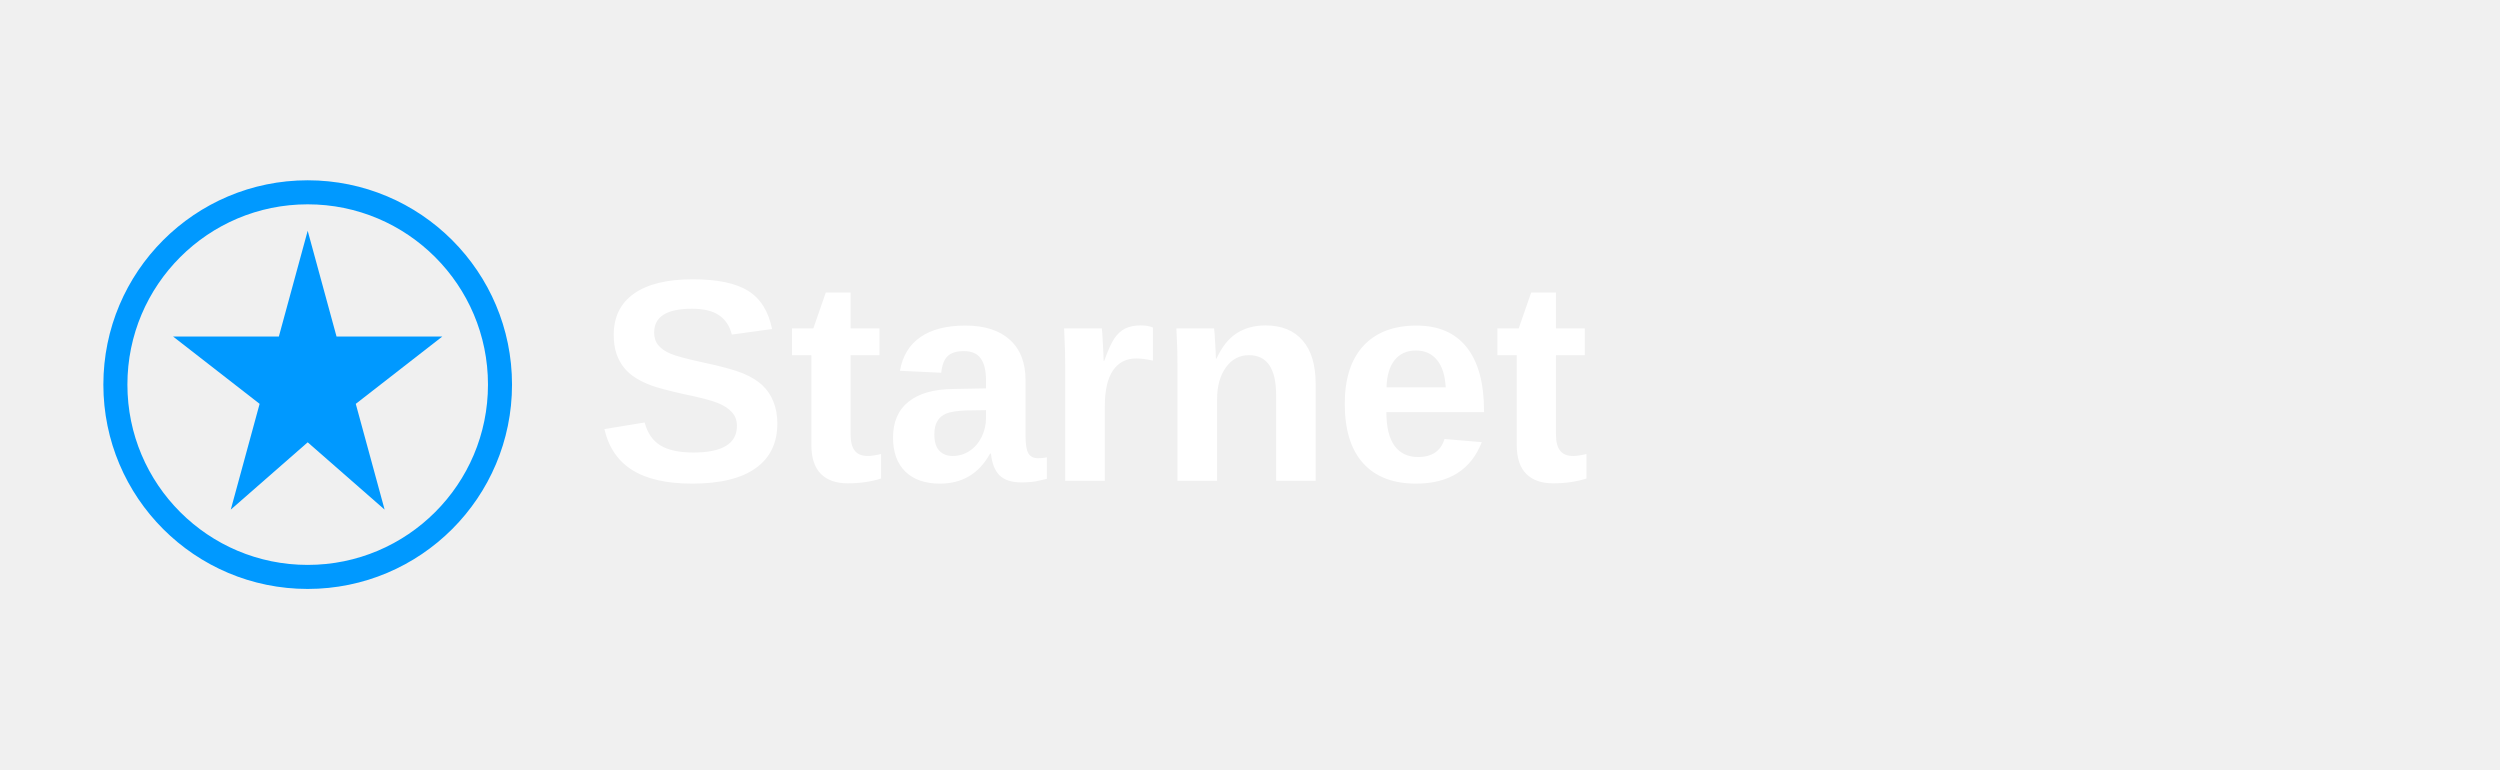
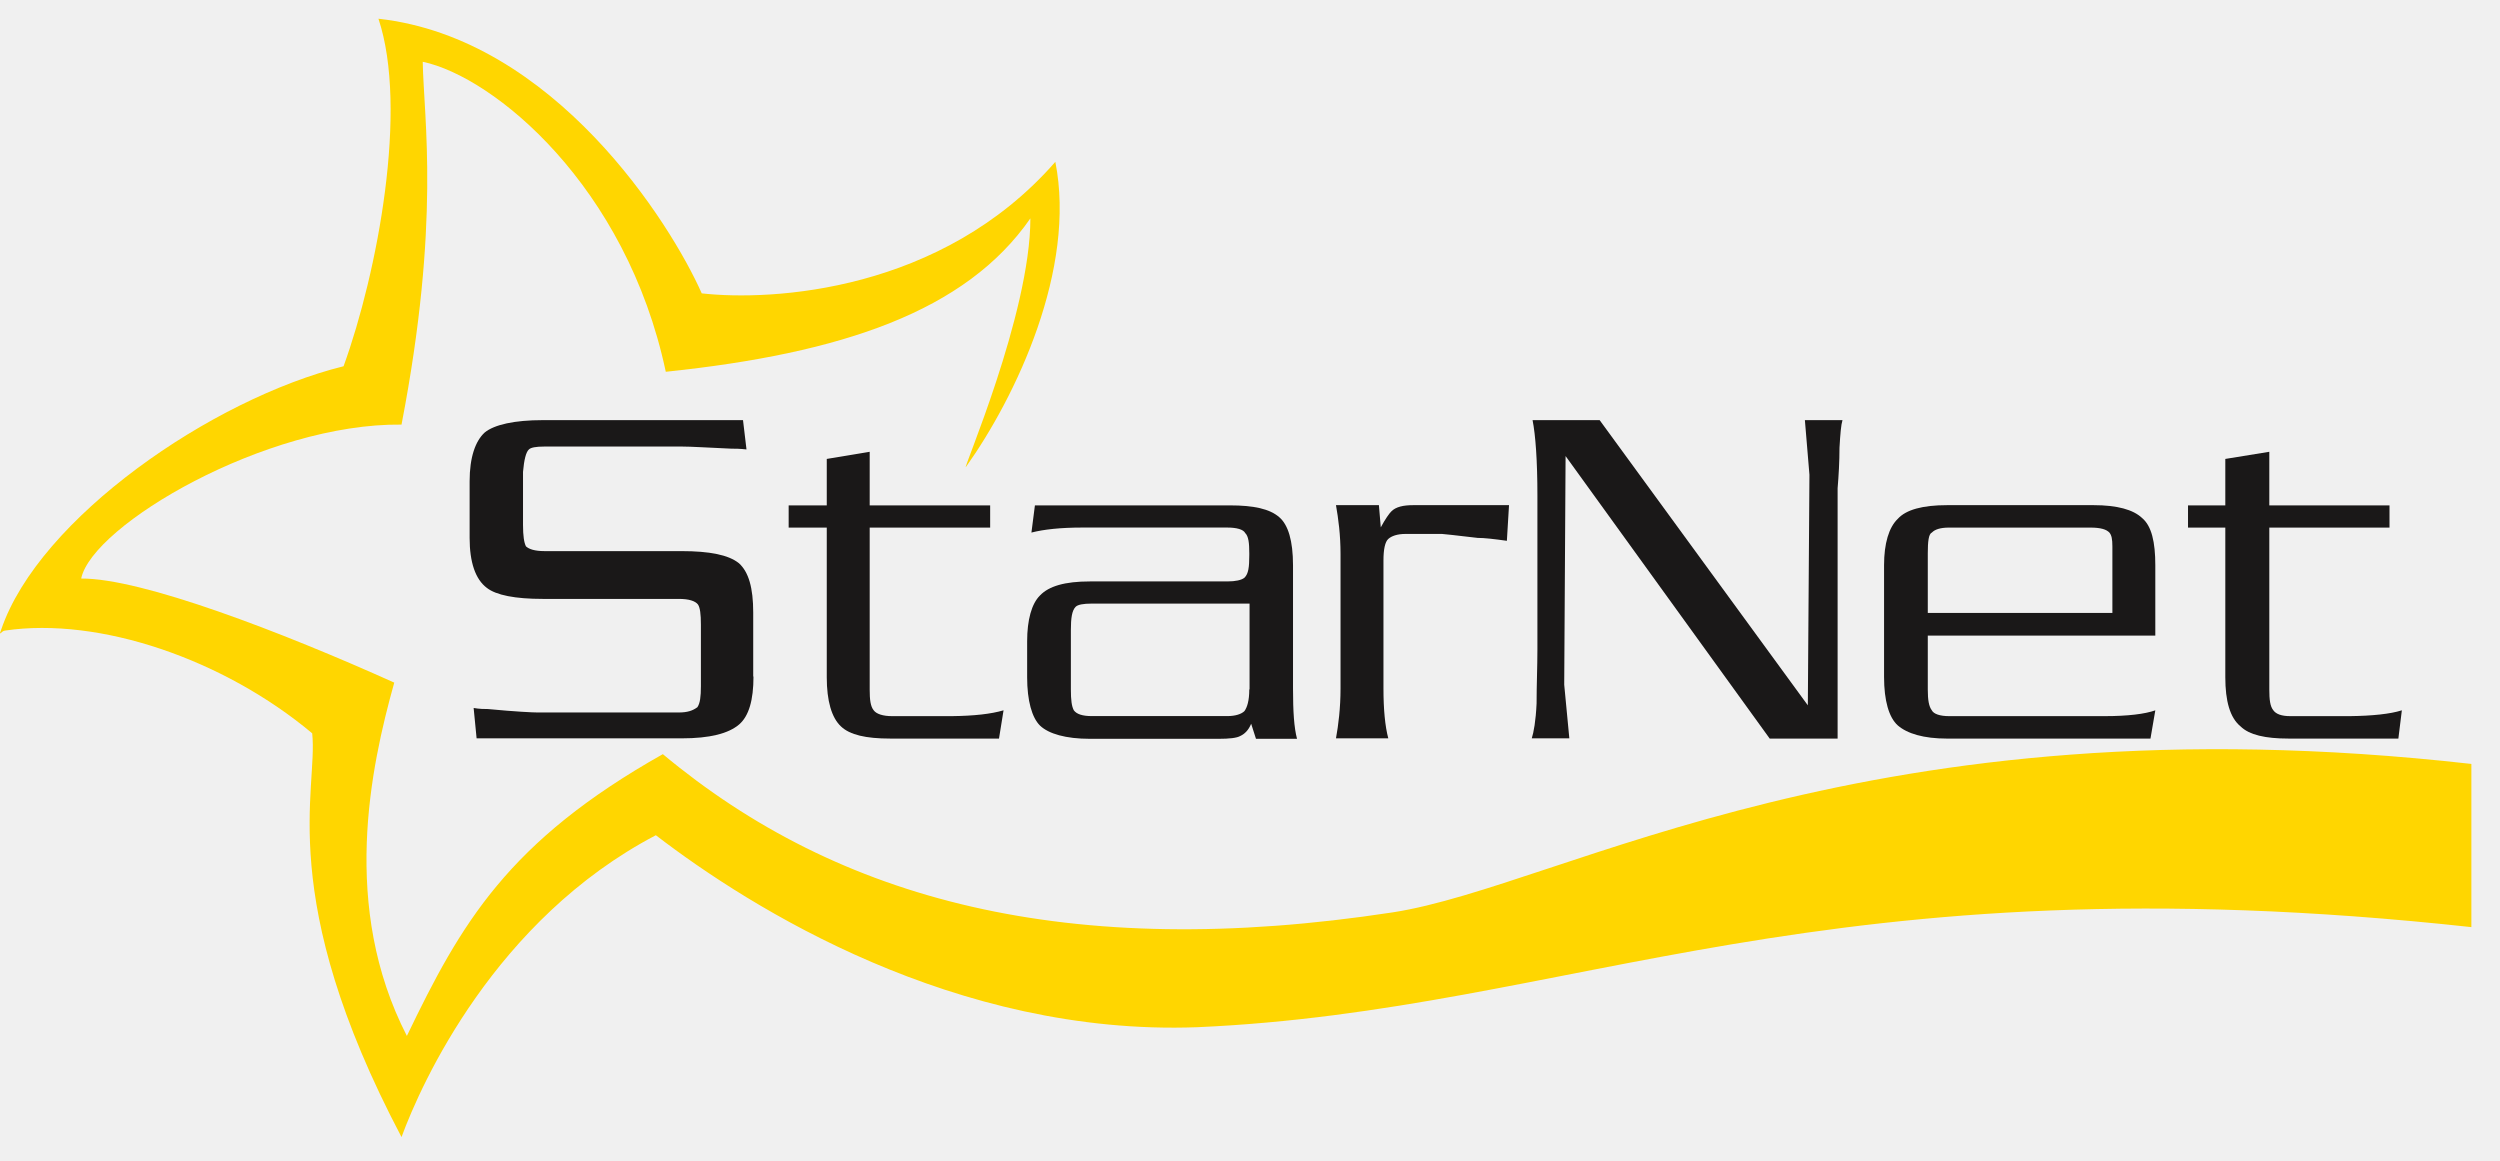
- <svg xmlns="http://www.w3.org/2000/svg" viewBox="0 0 260 80">
-   <circle cx="32" cy="40" r="20" fill="none" stroke="#0099FF" stroke-width="2.5" />
-   <polygon points="32,24 35,35 46,35 37,42 40,53 32,46 24,53 27,42 18,35 29,35" fill="#0099FF" />
-   <text x="62" y="50" font-family="Helvetica Neue,Arial,sans-serif" font-size="30" font-weight="700" fill="#FFFFFF">Starnet</text>
+ <svg xmlns="http://www.w3.org/2000/svg" width="112" height="52" viewBox="0 0 112 52" fill="none">
+   <path d="M16.954 0.839C18.3 4.861 16.918 12.196 15.392 16.408C9.478 17.875 1.75 23.222 0.055 28.203C-0.089 28.569 0.079 28.25 0.223 28.25C4.454 27.623 10.031 29.539 13.986 32.852C14.262 35.384 12.291 40.128 17.988 50.941C18.878 48.515 22.183 41.192 29.382 37.418C33.649 40.695 42.796 46.421 53.638 46.019C70.537 45.274 81.571 38.353 110.718 41.535V34.224C83.614 31.16 70.056 39.69 62.4 40.873C47.856 43.097 37.556 40.34 29.695 33.786C22.76 37.691 20.656 41.358 18.228 46.41C15.26 40.636 16.594 34.402 17.663 30.581C12.639 28.321 6.341 25.896 3.637 25.919C4.13 23.529 11.918 18.951 17.988 19.022C19.743 9.913 18.986 5.358 18.938 2.767C22.123 3.442 28.06 8.316 29.827 16.656C37.736 15.828 43.277 13.947 46.161 9.783C46.161 14.089 43.048 21.223 43.277 20.915C45.525 17.756 48.229 12.042 47.279 7.251C42.195 13.072 34.599 13.497 31.438 13.143C30.055 10.019 24.839 1.714 16.954 0.839Z" fill="#FFD600" />
+   <path d="M57.927 30.839V25.326C57.927 24.226 57.711 23.516 57.314 23.173C56.881 22.794 56.16 22.641 55.102 22.641H46.364L46.208 23.859C46.761 23.717 47.506 23.634 48.504 23.634H54.97C55.403 23.634 55.703 23.717 55.787 23.883C55.932 24.025 55.968 24.32 55.968 24.782V24.865C55.968 25.409 55.932 25.705 55.751 25.882C55.619 25.989 55.355 26.048 54.982 26.048H48.828C47.698 26.048 46.989 26.261 46.593 26.675C46.22 27.041 46.016 27.763 46.016 28.733V30.342C46.016 31.395 46.232 32.152 46.593 32.507C46.977 32.874 47.746 33.099 48.828 33.099H54.597C55.066 33.099 55.415 33.063 55.571 32.968C55.751 32.886 55.932 32.72 56.052 32.424L56.268 33.099H58.107C57.975 32.602 57.927 31.892 57.927 30.839ZM55.968 30.886C55.968 31.395 55.871 31.691 55.751 31.857C55.619 31.987 55.355 32.081 54.982 32.081H48.912C48.48 32.081 48.227 31.987 48.107 31.821C48.011 31.643 47.975 31.36 47.975 30.886V28.225C47.975 27.692 48.023 27.349 48.191 27.183C48.287 27.089 48.528 27.041 48.912 27.041H55.98V30.886H55.968Z" fill="#1A1818" />
+   <path d="M96.558 28.475V25.328C96.558 24.275 96.39 23.566 95.969 23.21C95.572 22.832 94.851 22.631 93.793 22.631H87.231C86.137 22.631 85.392 22.832 85.019 23.246C84.623 23.625 84.406 24.346 84.406 25.316V30.332C84.406 31.385 84.623 32.142 85.019 32.497C85.44 32.864 86.173 33.089 87.231 33.089H96.341L96.558 31.823C96.089 31.989 95.32 32.083 94.298 32.083H87.315C86.918 32.083 86.63 31.989 86.546 31.823C86.413 31.646 86.365 31.362 86.365 30.889V28.475H96.558ZM86.365 24.784C86.365 24.275 86.401 23.92 86.546 23.861C86.678 23.719 86.93 23.636 87.315 23.636H93.649C94.118 23.636 94.37 23.719 94.503 23.861C94.599 23.98 94.635 24.145 94.635 24.488V27.458H86.365V24.784Z" fill="#1A1818" />
+   <path d="M67.604 22.631L67.508 24.228C66.919 24.145 66.498 24.098 66.198 24.098C65.2 23.98 64.647 23.92 64.599 23.92H62.977C62.592 23.92 62.34 24.015 62.195 24.145C62.051 24.275 61.979 24.607 61.979 25.115V30.841C61.979 31.776 62.051 32.533 62.195 33.077H59.852C59.96 32.486 60.056 31.717 60.056 30.841V24.82C60.056 23.968 59.96 23.246 59.852 22.631H61.775L61.859 23.625C62.063 23.246 62.243 22.998 62.328 22.915C62.532 22.702 62.88 22.631 63.313 22.631H67.604Z" fill="#1A1818" />
+   <path d="M107.603 31.822L107.447 33.088H102.519C101.485 33.088 100.764 32.922 100.379 32.544C99.898 32.153 99.694 31.396 99.694 30.343V23.636H98.023V22.642H99.694V20.56L101.665 20.24V22.642H107.05V23.636H101.665V30.888C101.665 31.349 101.701 31.645 101.846 31.822C101.966 31.988 102.206 32.083 102.603 32.083H105.283C106.269 32.071 107.086 31.988 107.603 31.822Z" fill="#1A1818" />
+   <path d="M44.959 31.822L44.755 33.088H39.875C38.794 33.088 38.072 32.922 37.676 32.544C37.255 32.153 37.039 31.396 37.039 30.343V23.636H35.332V22.642H37.039V20.56L38.962 20.24V22.642H44.359V23.636H38.962V30.888C38.962 31.349 38.998 31.645 39.142 31.822C39.262 31.988 39.563 32.083 39.959 32.083H42.652C43.637 32.071 44.395 31.988 44.959 31.822Z" fill="#1A1818" />
+   <path d="M82.541 18.834C82.481 19.023 82.445 19.426 82.409 20.064C82.409 20.68 82.373 21.295 82.325 21.875V33.09H79.284L70.138 20.431L70.077 30.676L70.306 33.078H68.623C68.707 32.818 68.803 32.309 68.839 31.516C68.839 30.676 68.876 29.872 68.876 29.103V22.194C68.876 20.632 68.791 19.485 68.659 18.822H71.664L80.991 31.599L81.063 21.271L80.859 18.822H82.541V18.834Z" fill="#1A1818" />
+   <path d="M33.756 30.31C33.756 31.363 33.551 32.072 33.119 32.451C32.638 32.865 31.796 33.078 30.546 33.078H21.352L21.219 31.717C21.472 31.765 21.724 31.765 21.856 31.765C23.094 31.883 23.876 31.919 24.08 31.919H30.414C30.799 31.919 31.039 31.836 31.244 31.682C31.364 31.504 31.4 31.209 31.4 30.747V27.979C31.4 27.518 31.364 27.222 31.268 27.08C31.147 26.926 30.871 26.831 30.414 26.831H24.32C23.082 26.831 22.229 26.666 21.808 26.335C21.303 25.956 21.039 25.199 21.039 24.099V21.567C21.039 20.467 21.303 19.757 21.712 19.378C22.145 19.023 23.046 18.822 24.32 18.822H33.287L33.443 20.135C33.143 20.1 32.926 20.1 32.758 20.1C31.688 20.053 30.967 20.005 30.534 20.005H24.404C23.984 20.005 23.779 20.053 23.695 20.135C23.563 20.254 23.479 20.597 23.431 21.141V23.507C23.431 24.016 23.479 24.312 23.563 24.477C23.695 24.596 23.936 24.69 24.404 24.69H30.534C31.784 24.69 32.638 24.856 33.106 25.234C33.539 25.625 33.744 26.335 33.744 27.435V30.31H33.756Z" fill="#1A1818" />
</svg>
